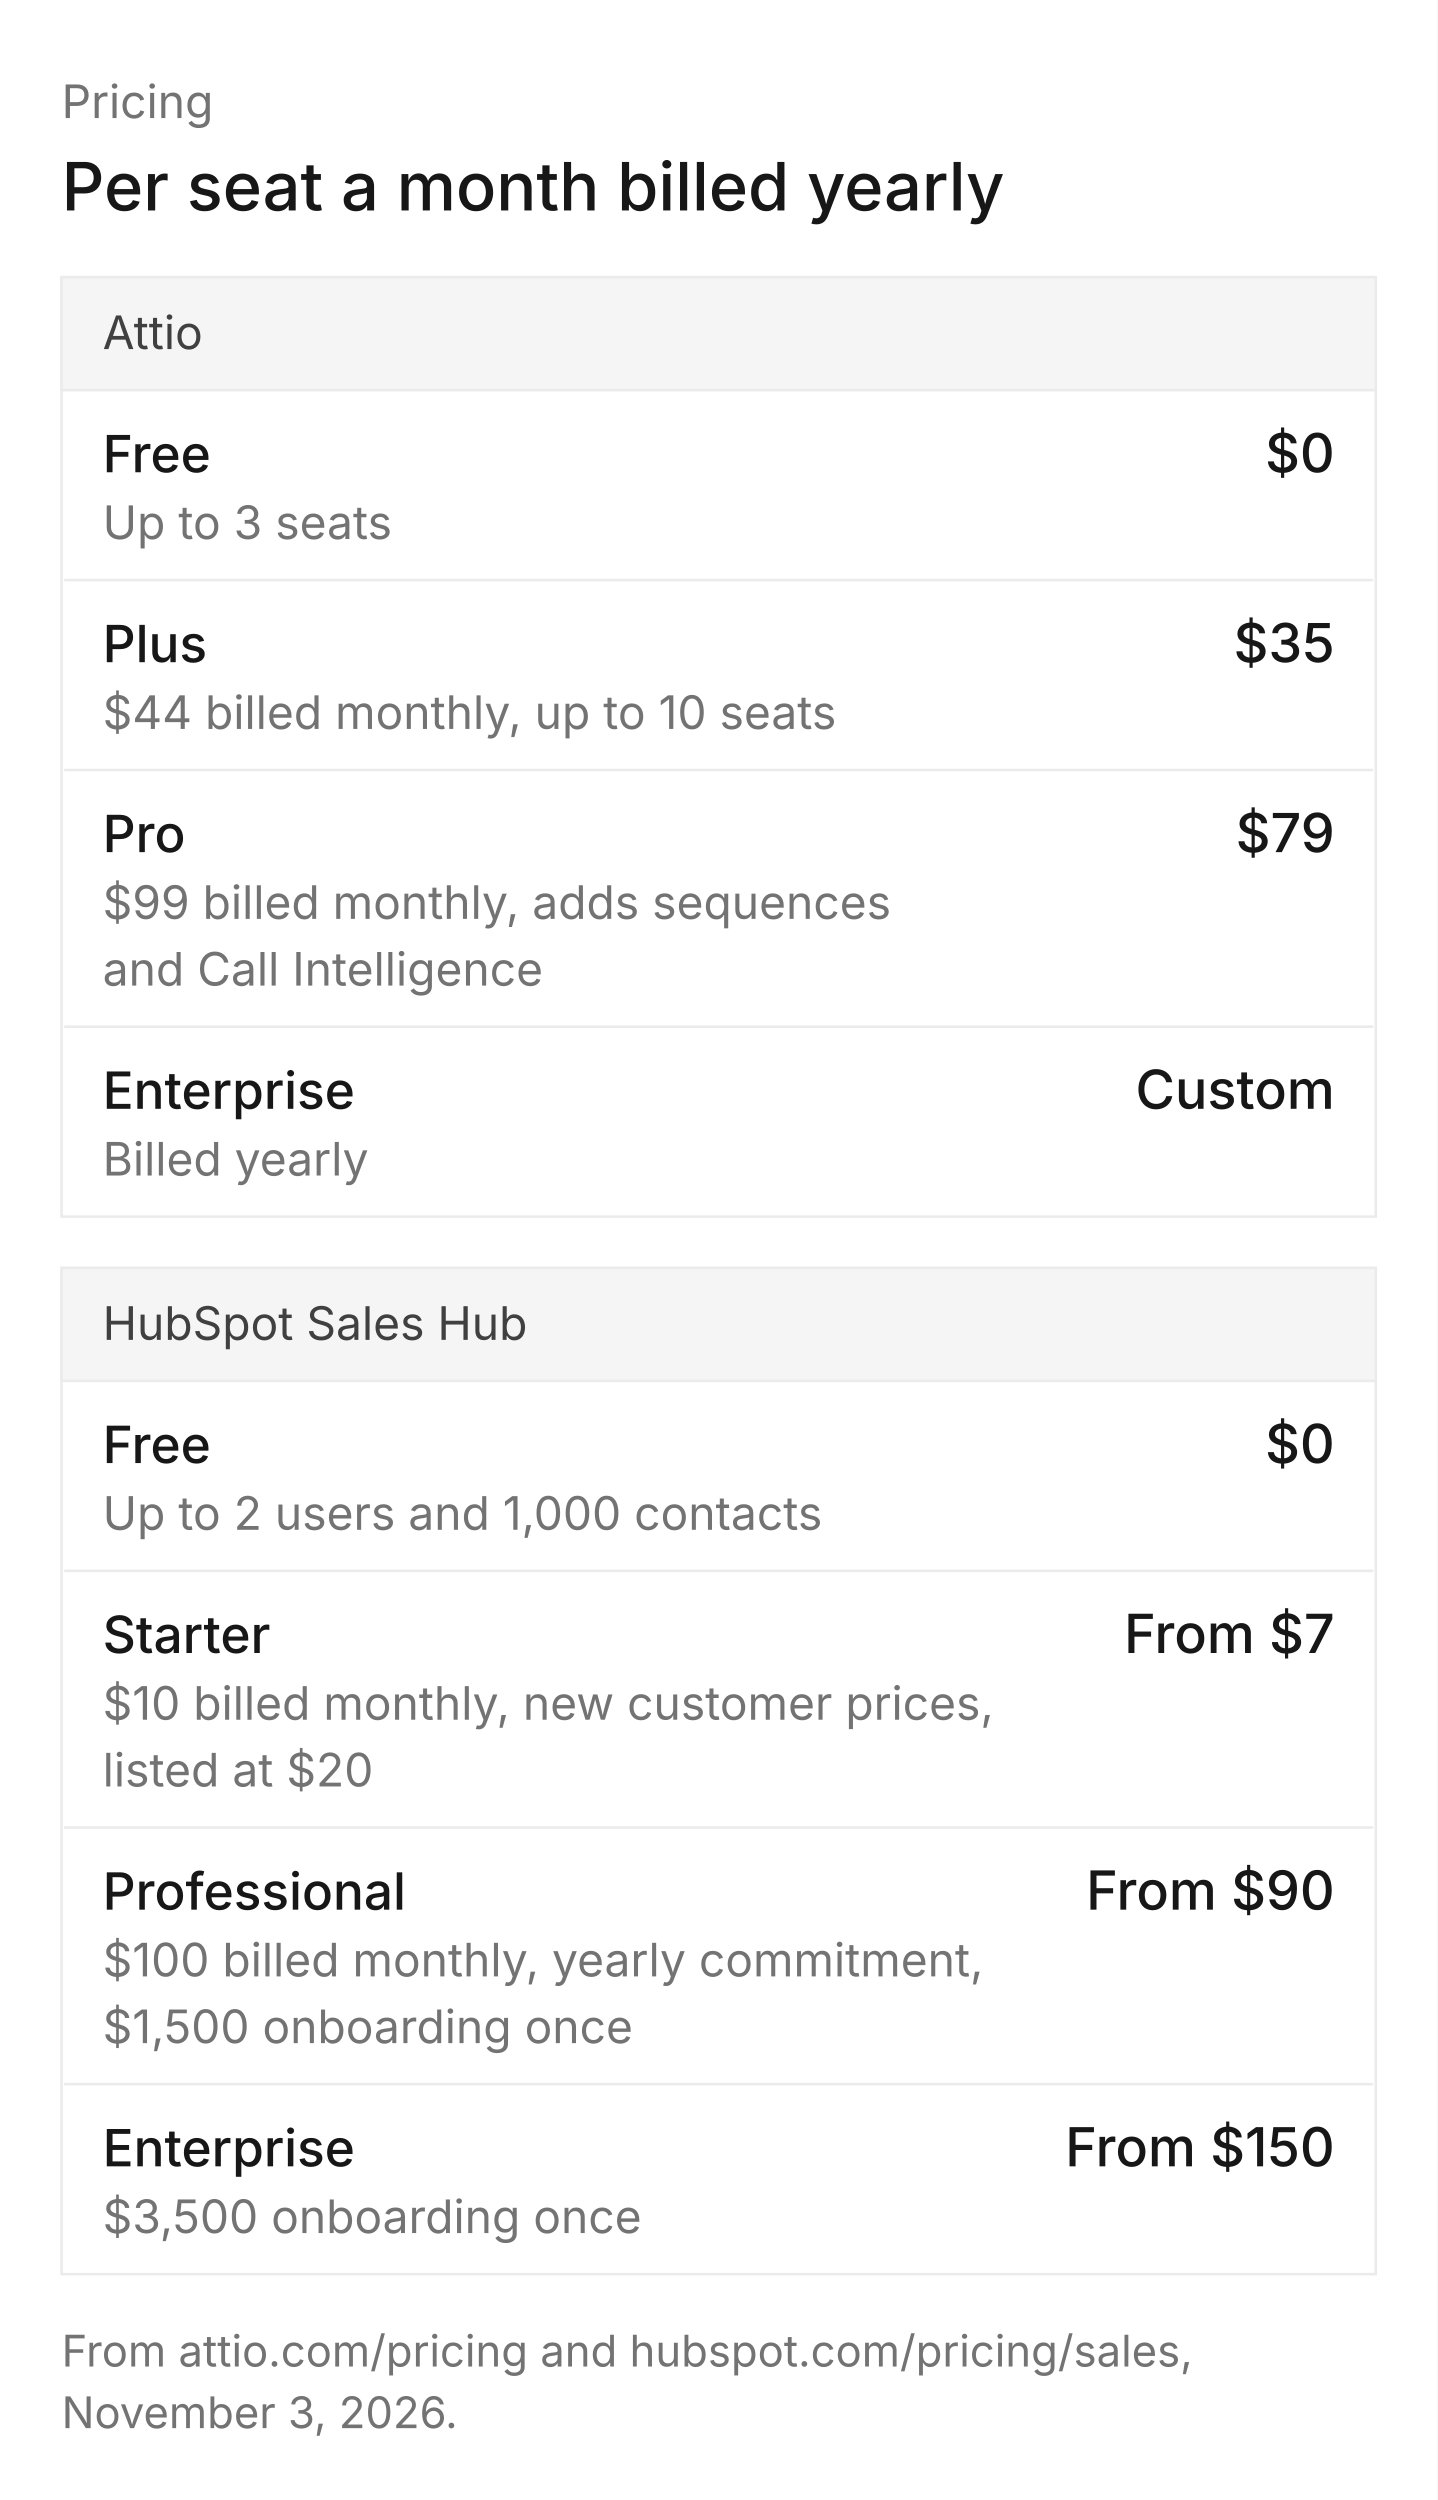
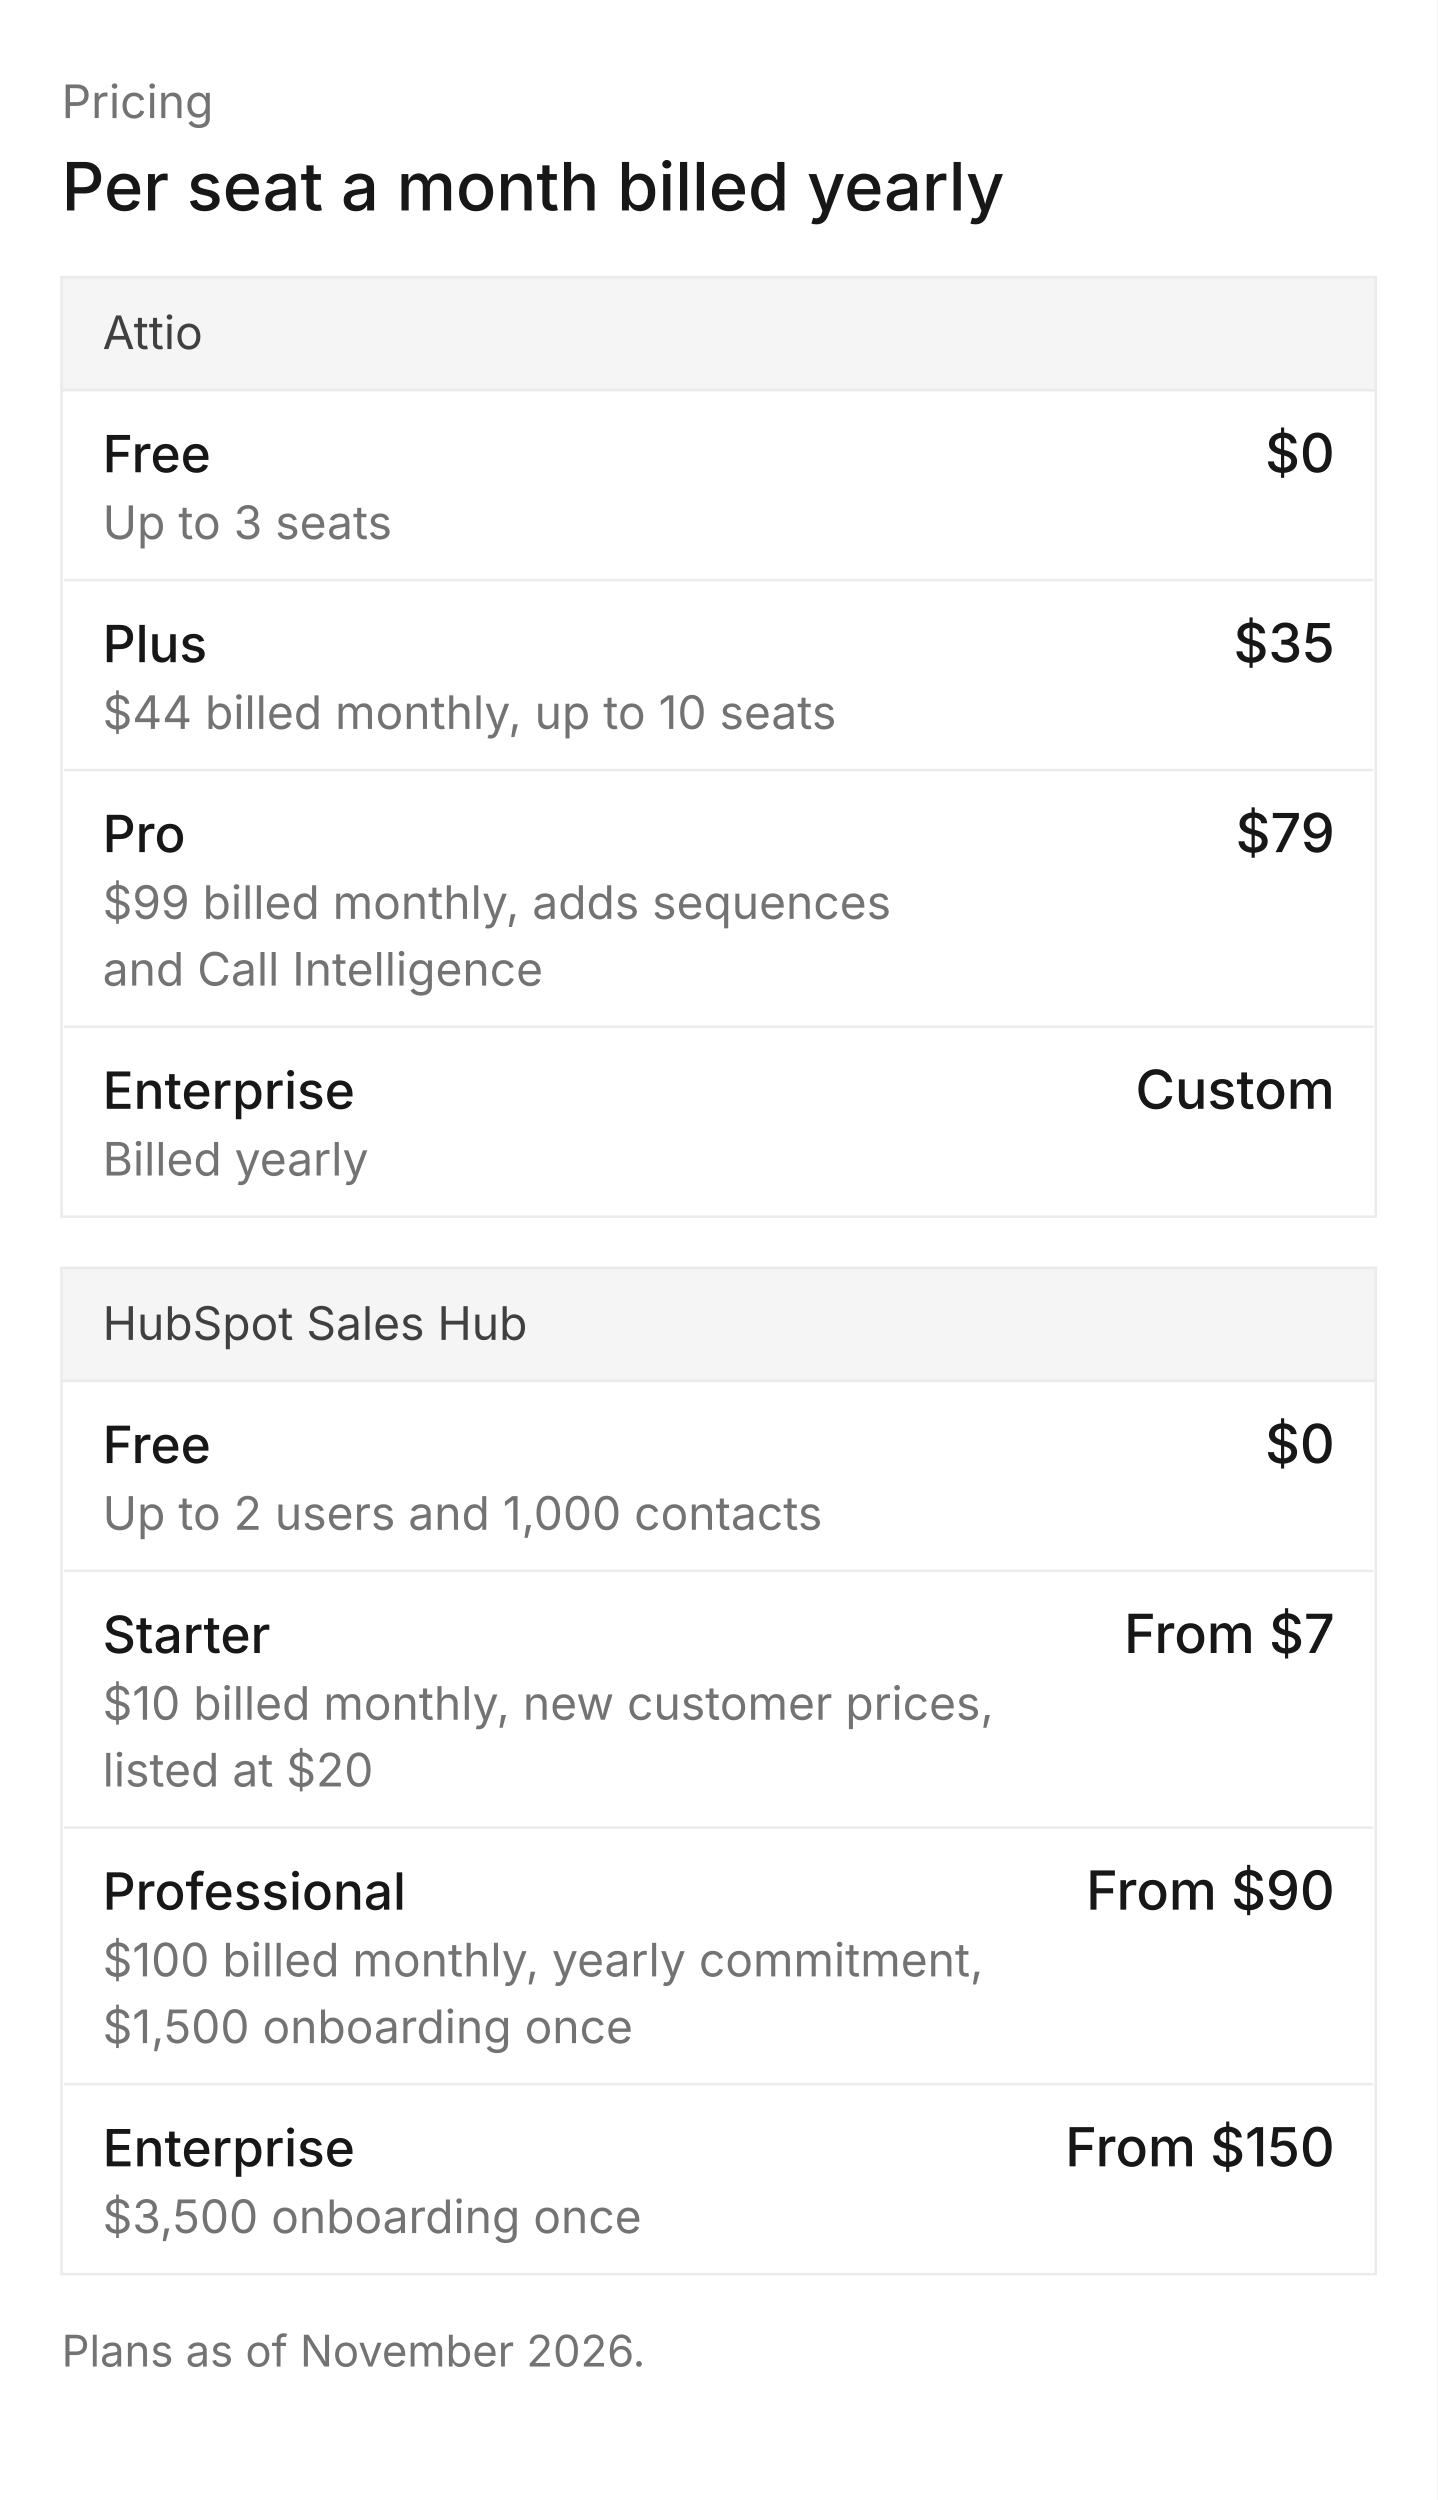
<svg xmlns="http://www.w3.org/2000/svg" viewBox="0 0 560 974" width="560" height="974" role="img" aria-labelledby="t d" font-family="Inter, system-ui, sans-serif">
  <rect width="560" height="974" fill="#ffffff" />
  <text x="24" y="46" font-family="Inter, system-ui, sans-serif" font-size="18" fill="#737373">Pricing</text>
  <text x="24" y="82" font-size="26" font-weight="500" fill="#171717">Per seat a month <tspan fill="#171717">billed yearly</tspan>
  </text>
  <rect x="24" y="108" width="512" height="366" fill="#ffffff" stroke="#ebebeb" />
  <rect x="24" y="108" width="512" height="44" fill="#f5f5f5" stroke="#ebebeb" />
  <text x="40" y="136" font-family="Inter, system-ui, sans-serif" font-size="18" fill="#404040">Attio</text>
  <text x="40" y="184" font-size="20" font-weight="500" fill="#171717">Free</text>
  <text x="520" y="184" text-anchor="end" font-size="21" font-weight="500" fill="#171717">$0</text>
  <text x="40" y="210" font-size="18" fill="#737373">Up to 3 seats</text>
  <line x1="25" x2="535" y1="226" y2="226" stroke="#ebebeb" />
  <text x="40" y="258" font-size="20" font-weight="500" fill="#171717">Plus</text>
  <text x="520" y="258" text-anchor="end" font-size="21" font-weight="500" fill="#171717">$35</text>
  <text x="40" y="284" font-size="18" fill="#737373">$44 billed monthly, up to 10 seats</text>
  <line x1="25" x2="535" y1="300" y2="300" stroke="#ebebeb" />
  <text x="40" y="332" font-size="20" font-weight="500" fill="#171717">Pro</text>
  <text x="520" y="332" text-anchor="end" font-size="21" font-weight="500" fill="#171717">$79</text>
  <text x="40" y="358" font-size="18" fill="#737373">$99 billed monthly, adds sequences</text>
  <text x="40" y="384" font-size="18" fill="#737373">and Call Intelligence</text>
  <line x1="25" x2="535" y1="400" y2="400" stroke="#ebebeb" />
  <text x="40" y="432" font-size="20" font-weight="500" fill="#171717">Enterprise</text>
  <text x="520" y="432" text-anchor="end" font-size="21" font-weight="500" fill="#171717">Custom</text>
  <text x="40" y="458" font-size="18" fill="#737373">Billed yearly</text>
  <rect x="24" y="494" width="512" height="392" fill="#ffffff" stroke="#ebebeb" />
  <rect x="24" y="494" width="512" height="44" fill="#f5f5f5" stroke="#ebebeb" />
  <text x="40" y="522" font-family="Inter, system-ui, sans-serif" font-size="18" fill="#404040">HubSpot Sales Hub</text>
  <text x="40" y="570" font-size="20" font-weight="500" fill="#171717">Free</text>
  <text x="520" y="570" text-anchor="end" font-size="21" font-weight="500" fill="#171717">$0</text>
  <text x="40" y="596" font-size="18" fill="#737373">Up to 2 users and 1,000 contacts</text>
  <line x1="25" x2="535" y1="612" y2="612" stroke="#ebebeb" />
  <text x="40" y="644" font-size="20" font-weight="500" fill="#171717">Starter</text>
  <text x="520" y="644" text-anchor="end" font-size="21" font-weight="500" fill="#171717">From $7</text>
  <text x="40" y="670" font-size="18" fill="#737373">$10 billed monthly, new customer prices,</text>
  <text x="40" y="696" font-size="18" fill="#737373">listed at $20</text>
  <line x1="25" x2="535" y1="712" y2="712" stroke="#ebebeb" />
  <text x="40" y="744" font-size="20" font-weight="500" fill="#171717">Professional</text>
  <text x="520" y="744" text-anchor="end" font-size="21" font-weight="500" fill="#171717">From $90</text>
  <text x="40" y="770" font-size="18" fill="#737373">$100 billed monthly, yearly commitment,</text>
  <text x="40" y="796" font-size="18" fill="#737373">$1,500 onboarding once</text>
  <line x1="25" x2="535" y1="812" y2="812" stroke="#ebebeb" />
  <text x="40" y="844" font-size="20" font-weight="500" fill="#171717">Enterprise</text>
  <text x="520" y="844" text-anchor="end" font-size="21" font-weight="500" fill="#171717">From $150</text>
  <text x="40" y="870" font-size="18" fill="#737373">$3,500 onboarding once</text>
-   <text x="24" y="922" font-size="17" fill="#737373">From attio.com/pricing and hubspot.com/pricing/sales,</text>
-   <text x="24" y="946" font-size="17" fill="#737373">November 3, 2026.</text>
+   <text x="24" y="922" font-size="17" fill="#737373">Plans as of November 2026.</text>
+   <text x="24" y="946" font-size="17" fill="#737373" />
</svg>
